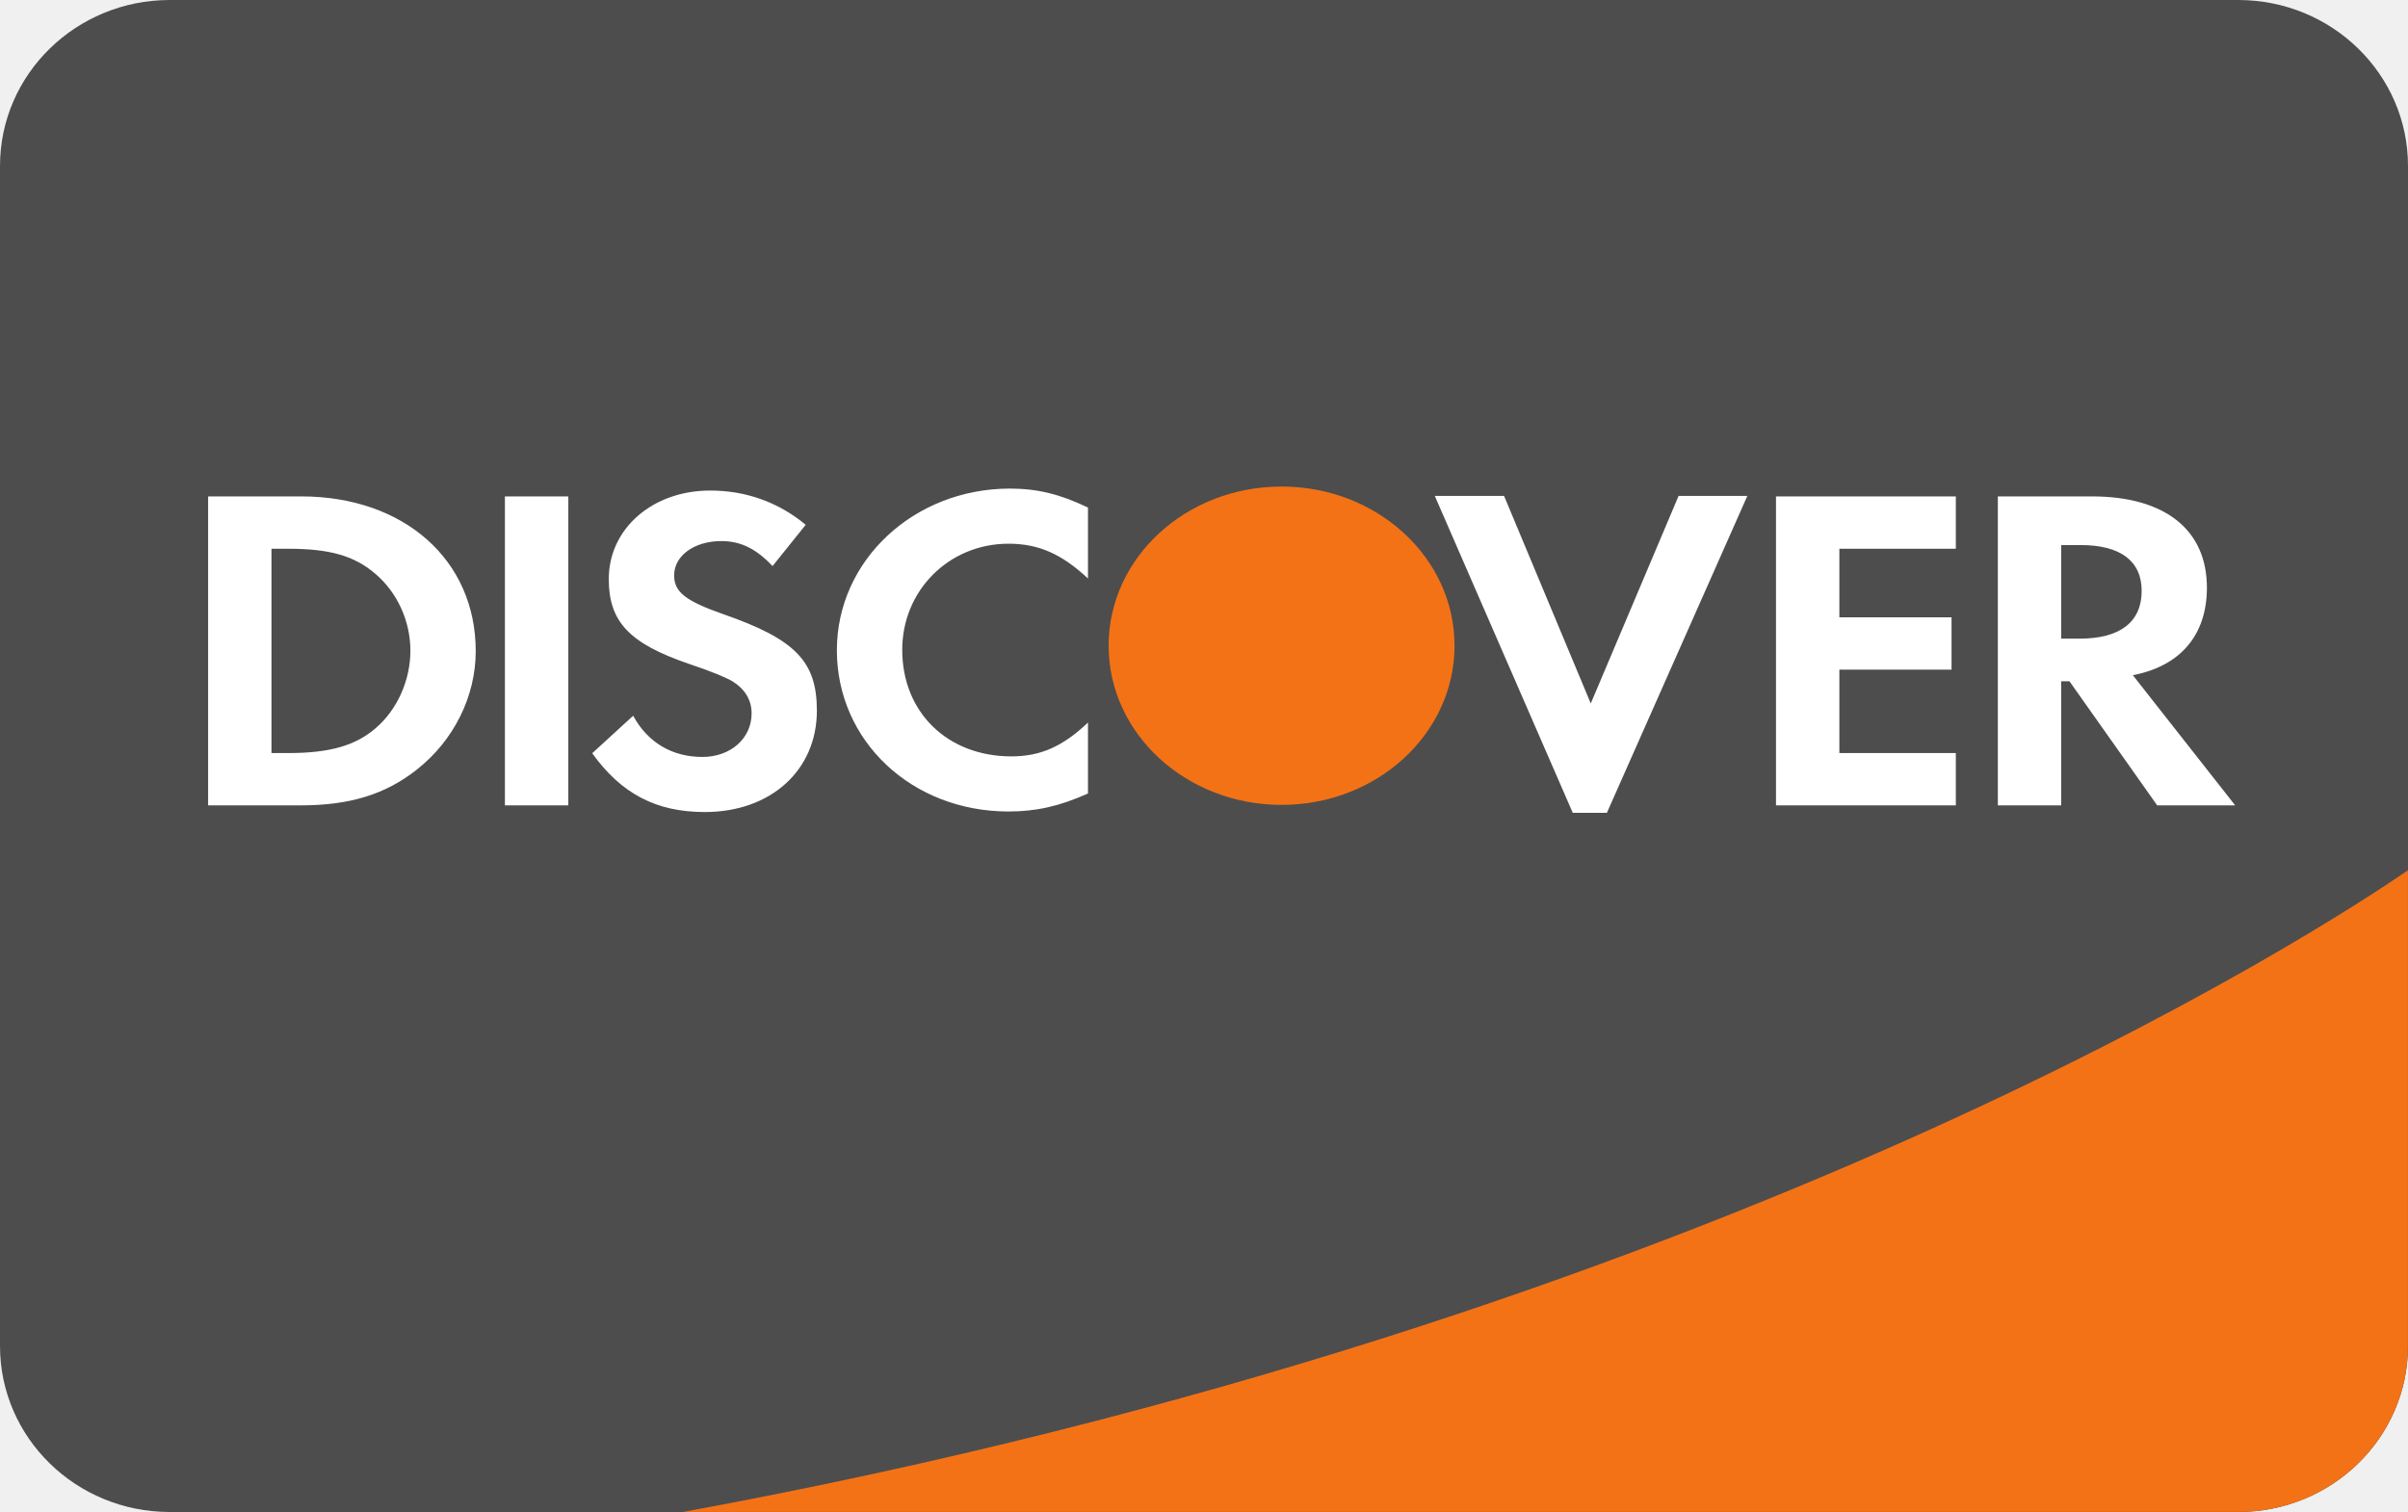
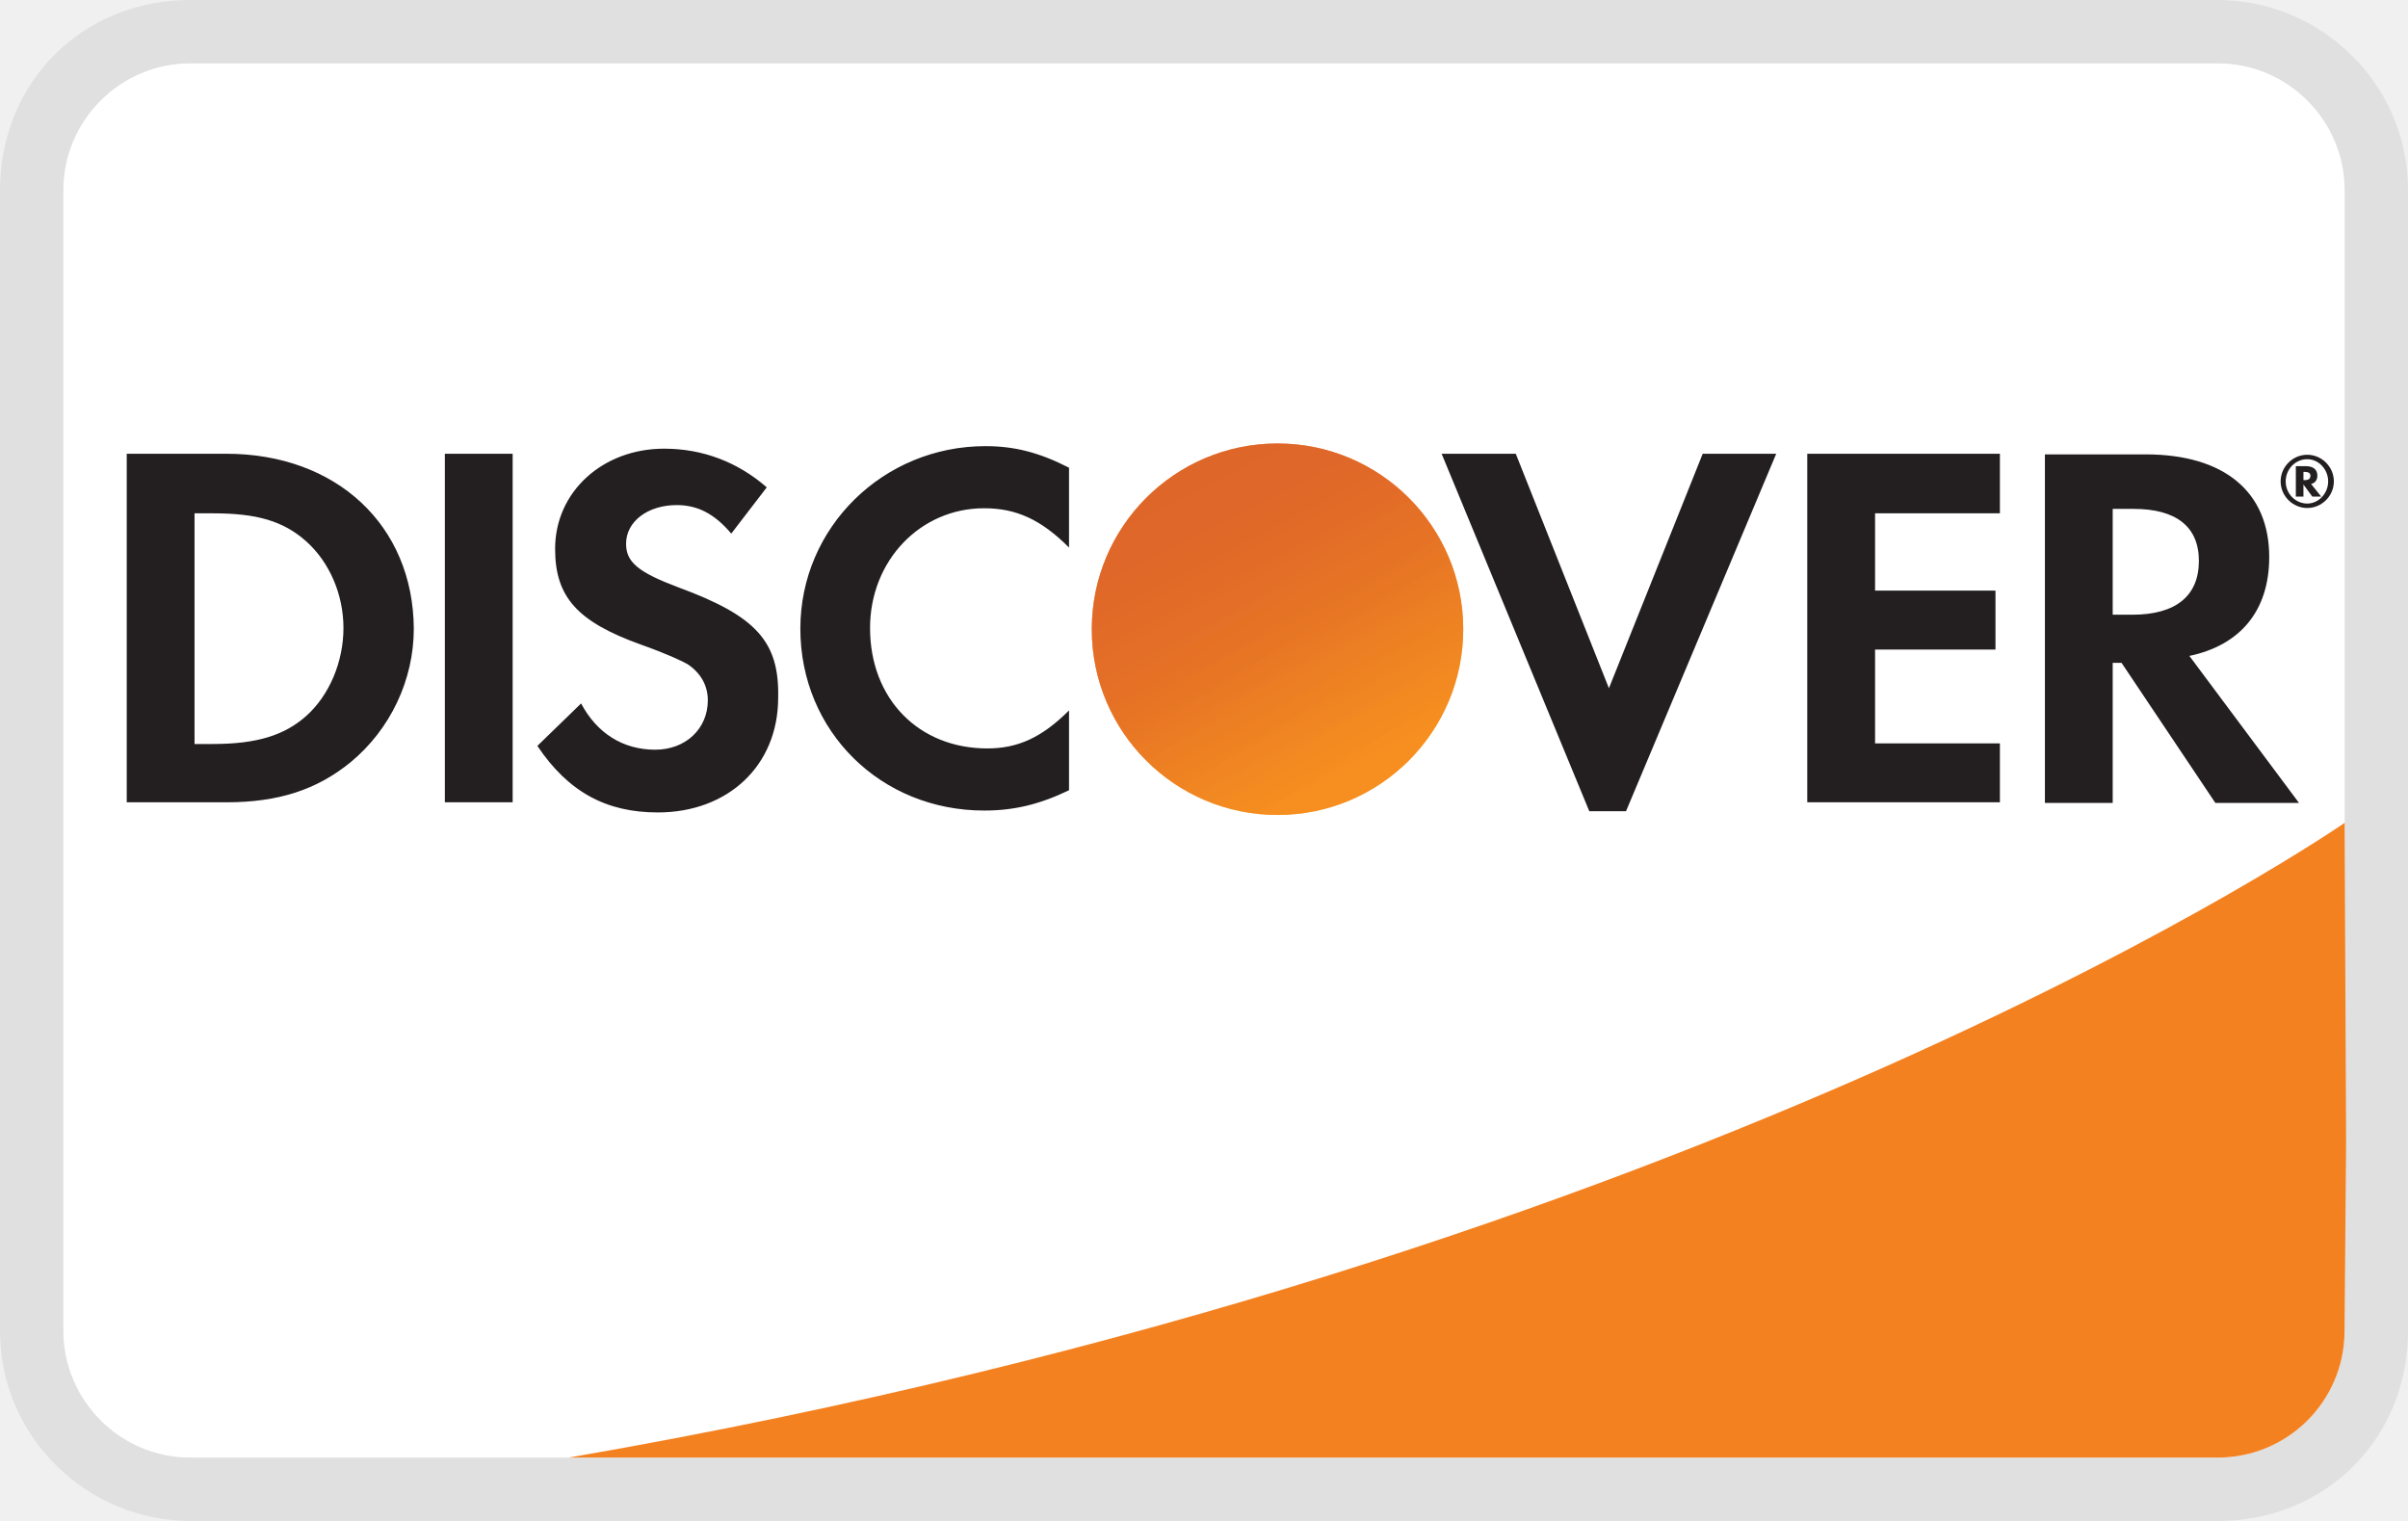
- <svg xmlns="http://www.w3.org/2000/svg" width="750" height="471" viewBox="0 0 750 471">
-   <g fill-rule="nonzero" fill="none">
-     <path d="M52.877 0C23.68 0 0 23.155 0 51.71v367.58C0 447.85 23.672 471 52.877 471h644.246C726.32 471 750 447.845 750 419.29V51.71C750 23.15 726.328 0 697.123 0H52.877z" fill="#4D4D4D" />
-     <path d="M314.57 152.198c8.496 0 15.623 1.733 24.295 5.912v22.087c-8.215-7.633-15.341-10.828-24.765-10.828-18.523 0-33.09 14.576-33.09 33.055 0 19.488 14.116 33.196 34.008 33.196 8.955 0 15.95-3.029 23.847-10.54v22.098c-8.981 4.02-16.26 5.607-24.765 5.607-30.075 0-53.444-21.935-53.444-50.224 0-27.984 23.991-50.363 53.914-50.363zm-93.379.609c11.102 0 21.26 3.612 29.754 10.673l-10.335 12.86c-5.145-5.48-10.01-7.792-15.927-7.792-8.513 0-14.713 4.606-14.713 10.667 0 5.198 3.48 7.95 15.332 12.118 22.467 7.808 29.124 14.732 29.124 30.021 0 18.633-14.399 31.602-34.923 31.602-15.029 0-25.955-5.626-35.055-18.32l12.758-11.68c4.549 8.36 12.136 12.837 21.557 12.837 8.811 0 15.334-5.779 15.334-13.576 0-4.042-1.976-7.507-5.921-9.958-1.987-1.16-5.921-2.89-13.653-5.481-18.55-6.347-24.914-13.132-24.914-26.391 0-15.75 13.667-27.58 31.582-27.58zm225.695 1.678h21.575l27.004 64.645 27.35-64.645h21.412l-43.744 98.713h-10.628l-42.969-98.713zm-382.065.148h28.991c32.03 0 54.359 19.786 54.359 48.19 0 14.163-6.831 27.856-18.382 36.944-9.72 7.67-20.795 11.11-36.13 11.11H64.822v-96.244zm92.437 0h19.751v96.245h-19.75v-96.245zm395.899 0h56.011v16.308h-36.275v21.362h34.938v16.3h-34.938v25.98h36.275v16.295h-56.011v-96.245zm69.094 0h29.283c22.78 0 35.833 10.397 35.833 28.416 0 14.735-8.187 24.406-23.064 27.284l31.873 40.545h-24.288l-27.336-38.664h-2.575v38.664h-19.726v-96.245zm19.726 15.159v29.148h5.771c12.612 0 19.297-5.206 19.297-14.88 0-9.367-6.686-14.268-18.985-14.268h-6.083zm-557.42 1.149v63.642h5.3c12.763 0 20.823-2.324 27.028-7.648 6.83-5.782 10.94-15.015 10.94-24.25 0-9.222-4.11-18.18-10.94-23.961-6.523-5.61-14.265-7.783-27.028-7.783h-5.3z" fill="#FFF" />
-     <path d="M399.164 151.56c29.75 0 53.867 22.167 53.867 49.552v.031c0 27.385-24.117 49.584-53.867 49.584-29.75 0-53.867-22.199-53.867-49.584v-.03c0-27.386 24.117-49.554 53.867-49.554zm350.819 119.534c-25.048 17.233-212.574 140.397-537.264 199.891h484.387c29.197 0 52.877-23.154 52.877-51.71V271.094z" fill="#F47216" />
-   </g>
+ <svg xmlns="http://www.w3.org/2000/svg" viewBox="0 0 38 24" width="38" height="24" role="img" aria-labelledby="pi-discover" fill="none">
+   <path fill="#000" opacity=".07" d="M35 0H3C1.3 0 0 1.3 0 3v18c0 1.7 1.4 3 3 3h32c1.7 0 3-1.3 3-3V3c0-1.7-1.4-3-3-3z" />
+   <path d="M35 1c1.1 0 2 .9 2 2v18c0 1.1-.9 2-2 2H3c-1.1 0-2-.9-2-2V3c0-1.1.9-2 2-2h32z" fill="#fff" />
+   <path d="M3.57 7.16H2v5.5h1.57c.83 0 1.43-.2 1.96-.63.63-.52 1-1.3 1-2.11-.01-1.63-1.22-2.76-2.96-2.76zm1.26 4.14c-.34.3-.77.44-1.47.44h-.29V8.1h.29c.69 0 1.11.12 1.47.44.37.33.59.84.59 1.37 0 .53-.22 1.06-.59 1.39zm2.19-4.14h1.07v5.5H7.02v-5.5zm3.69 2.11c-.64-.24-.83-.4-.83-.69 0-.35.34-.61.8-.61.32 0 .59.13.86.45l.56-.73c-.46-.4-1.01-.61-1.62-.61-.97 0-1.72.68-1.72 1.58 0 .76.35 1.15 1.35 1.51.42.15.63.25.74.31.21.14.32.34.32.57 0 .45-.35.78-.83.78-.51 0-.92-.26-1.17-.73l-.69.67c.49.73 1.09 1.05 1.9 1.05 1.11 0 1.9-.74 1.9-1.81.02-.89-.35-1.29-1.57-1.74zm1.92.65c0 1.62 1.27 2.87 2.9 2.87.46 0 .86-.09 1.34-.32v-1.26c-.43.43-.81.6-1.29.6-1.08 0-1.85-.78-1.85-1.9 0-1.06.79-1.89 1.8-1.89.51 0 .9.18 1.34.62V7.38c-.47-.24-.86-.34-1.32-.34-1.61 0-2.92 1.28-2.92 2.88zm12.76.94l-1.47-3.7h-1.17l2.33 5.64h.58l2.37-5.64h-1.16l-1.48 3.7zm3.13 1.8h3.04v-.93h-1.97v-1.48h1.9v-.93h-1.9V8.1h1.97v-.94h-3.04v5.5zm7.29-3.87c0-1.03-.71-1.62-1.95-1.62h-1.59v5.5h1.07v-2.21h.14l1.48 2.21h1.32l-1.73-2.32c.81-.17 1.26-.72 1.26-1.56zm-2.16.91h-.31V8.03h.33c.67 0 1.03.28 1.03.82 0 .55-.36.85-1.05.85z" fill="#231F20" />
+   <path d="M20.16 12.86a2.931 2.931 0 100-5.862 2.931 2.931 0 000 5.862z" fill="url(#pi-paint0_linear)" />
+   <path opacity=".65" d="M20.16 12.86a2.931 2.931 0 100-5.862 2.931 2.931 0 000 5.862z" fill="url(#pi-paint1_linear)" />
+   <path d="M36.57 7.506c0-.1-.07-.15-.18-.15h-.16v.48h.12v-.19l.14.19h.14l-.16-.2c.06-.01.1-.06.1-.13zm-.2.07h-.02v-.13h.02c.06 0 .09.02.09.06 0 .05-.03.07-.09.07z" fill="#231F20" />
+   <path d="M36.41 7.176c-.23 0-.42.19-.42.42 0 .23.19.42.42.42.23 0 .42-.19.42-.42 0-.23-.19-.42-.42-.42zm0 .77c-.18 0-.34-.15-.34-.35 0-.19.15-.35.34-.35.18 0 .33.16.33.35 0 .19-.15.35-.33.35z" fill="#231F20" />
+   <path d="M37 12.984S27.09 19.873 8.976 23h26.023a2 2 0 002-1.984l.024-3.02L37 12.985z" fill="#F48120" />
+   <defs>
+     <linearGradient id="pi-paint0_linear" x1="21.657" y1="12.275" x2="19.632" y2="9.104" gradientUnits="userSpaceOnUse">
+       <stop stop-color="#F89F20" />
+       <stop offset=".25" stop-color="#F79A20" />
+       <stop offset=".533" stop-color="#F68D20" />
+       <stop offset=".62" stop-color="#F58720" />
+       <stop offset=".723" stop-color="#F48120" />
+       <stop offset="1" stop-color="#F37521" />
+     </linearGradient>
+     <linearGradient id="pi-paint1_linear" x1="21.338" y1="12.232" x2="18.378" y2="6.446" gradientUnits="userSpaceOnUse">
+       <stop stop-color="#F58720" />
+       <stop offset=".359" stop-color="#E16F27" />
+       <stop offset=".703" stop-color="#D4602C" />
+       <stop offset=".982" stop-color="#D05B2E" />
+     </linearGradient>
+   </defs>
</svg>
